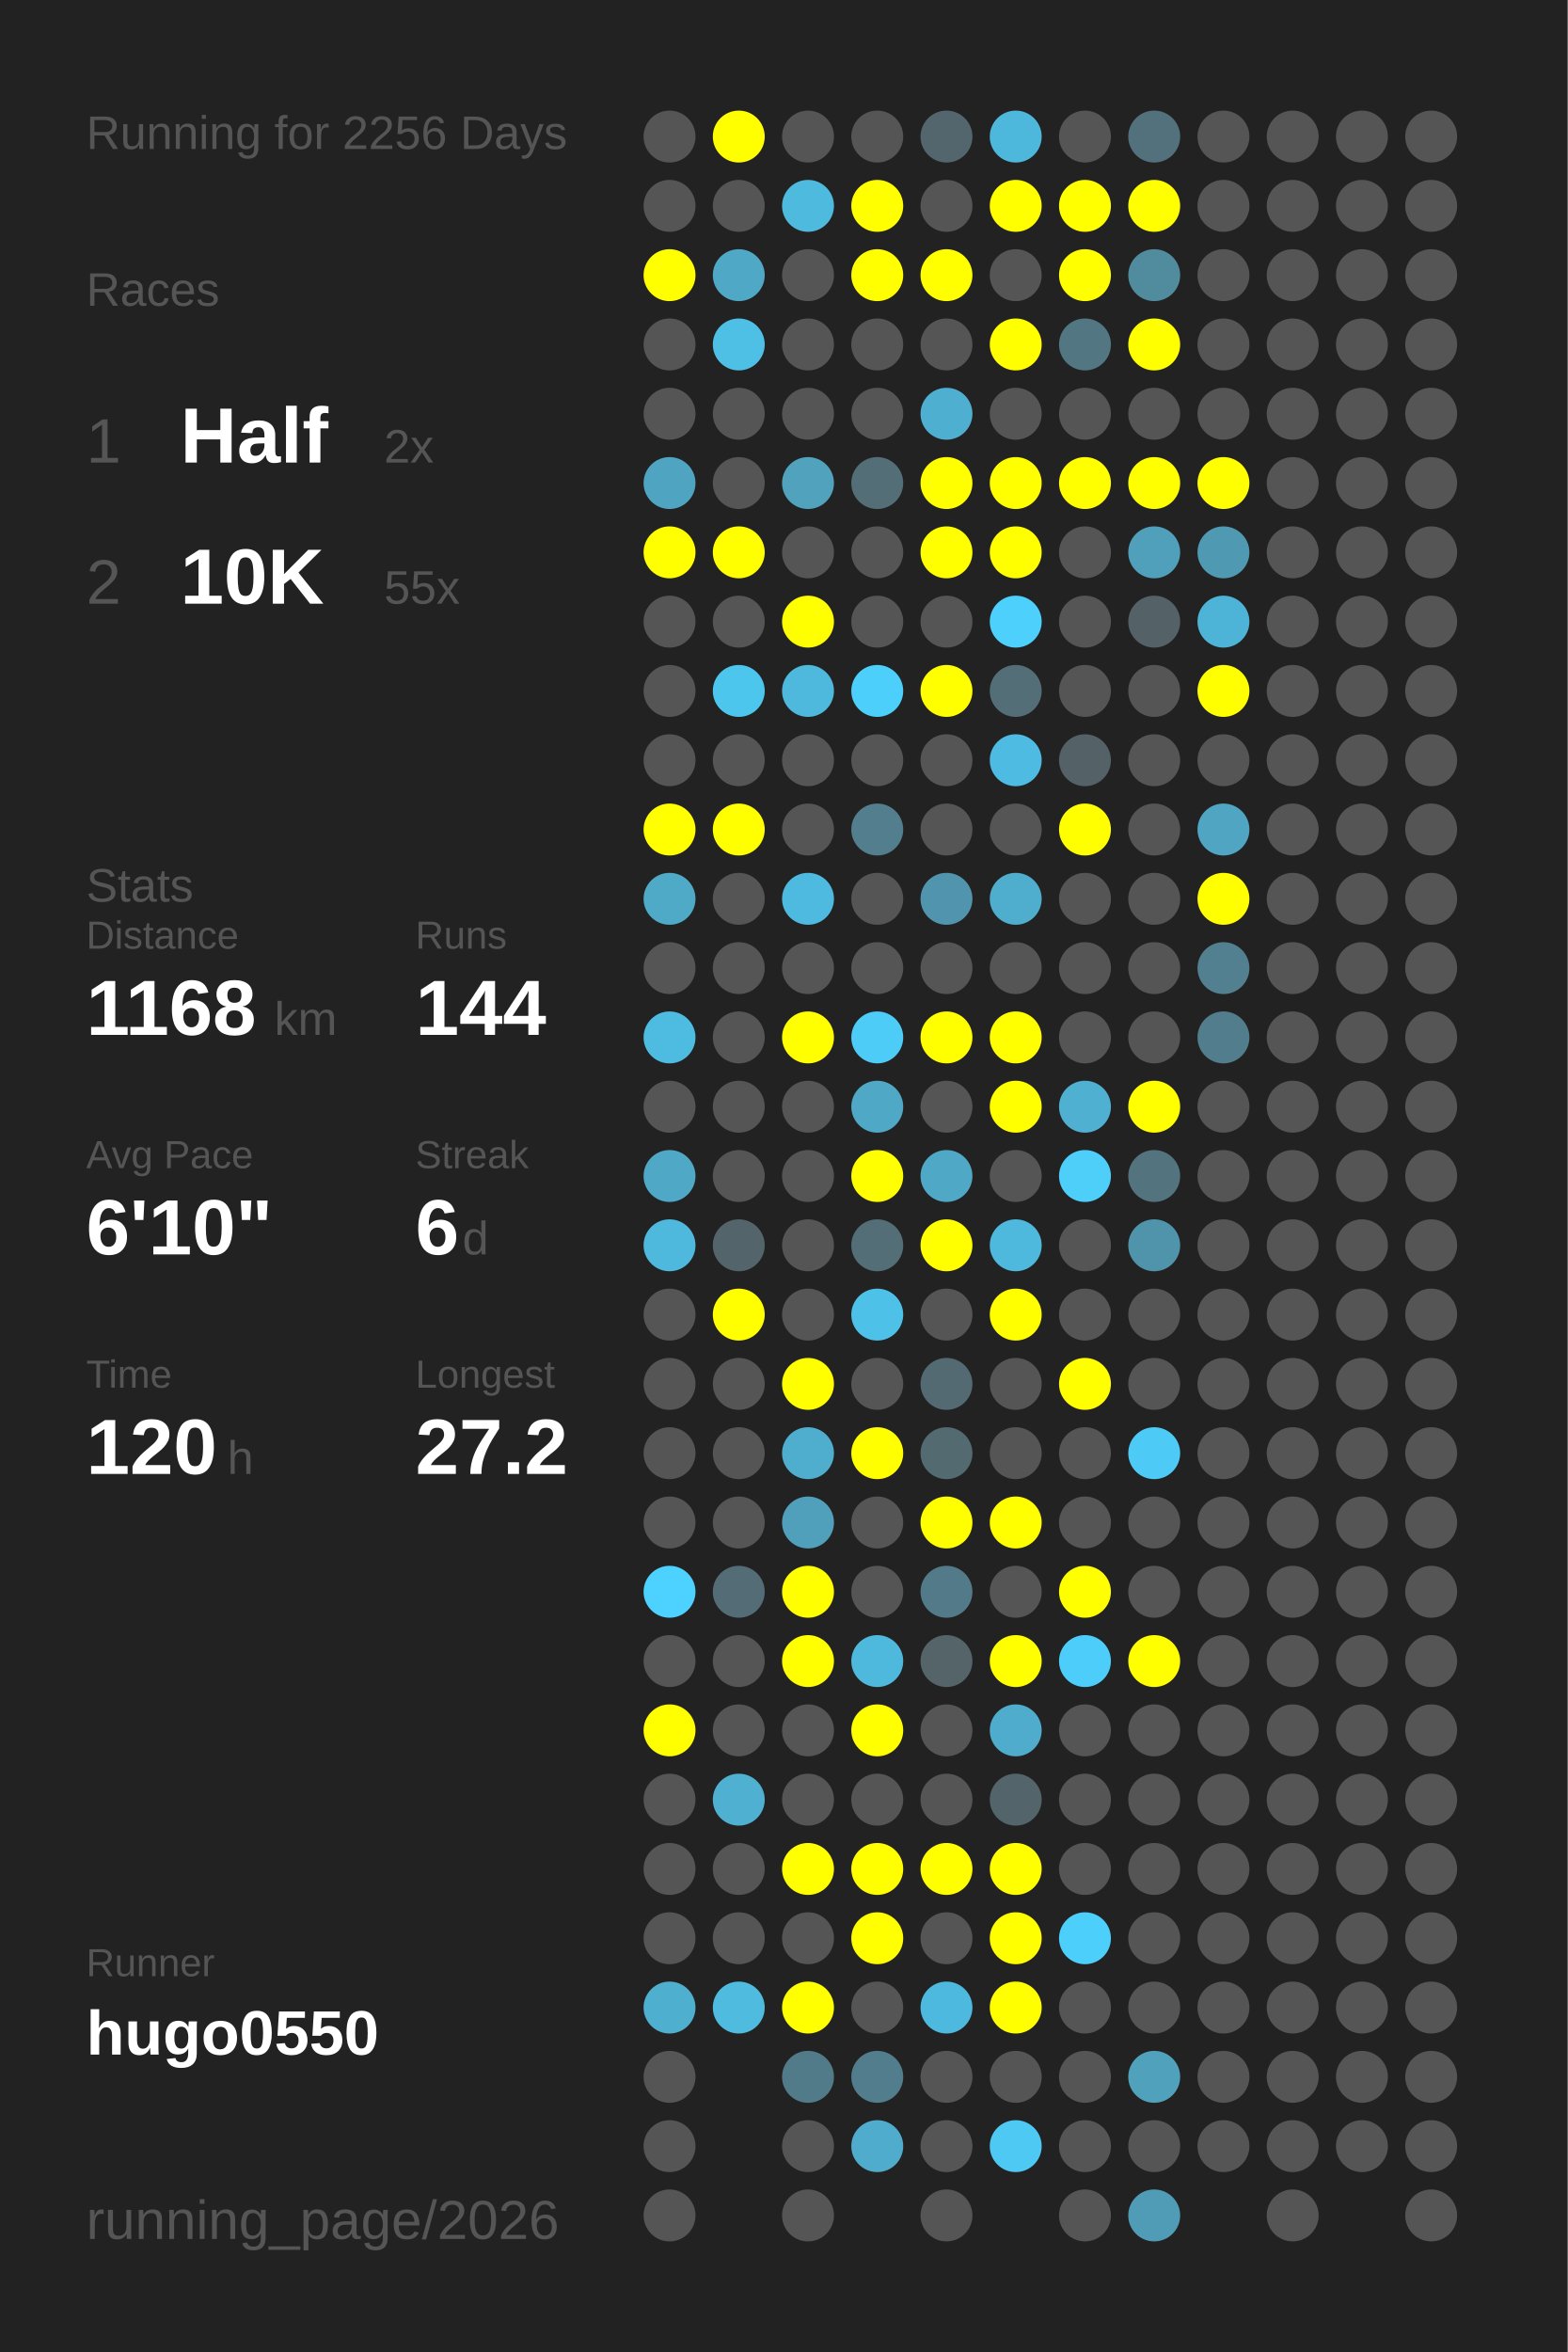
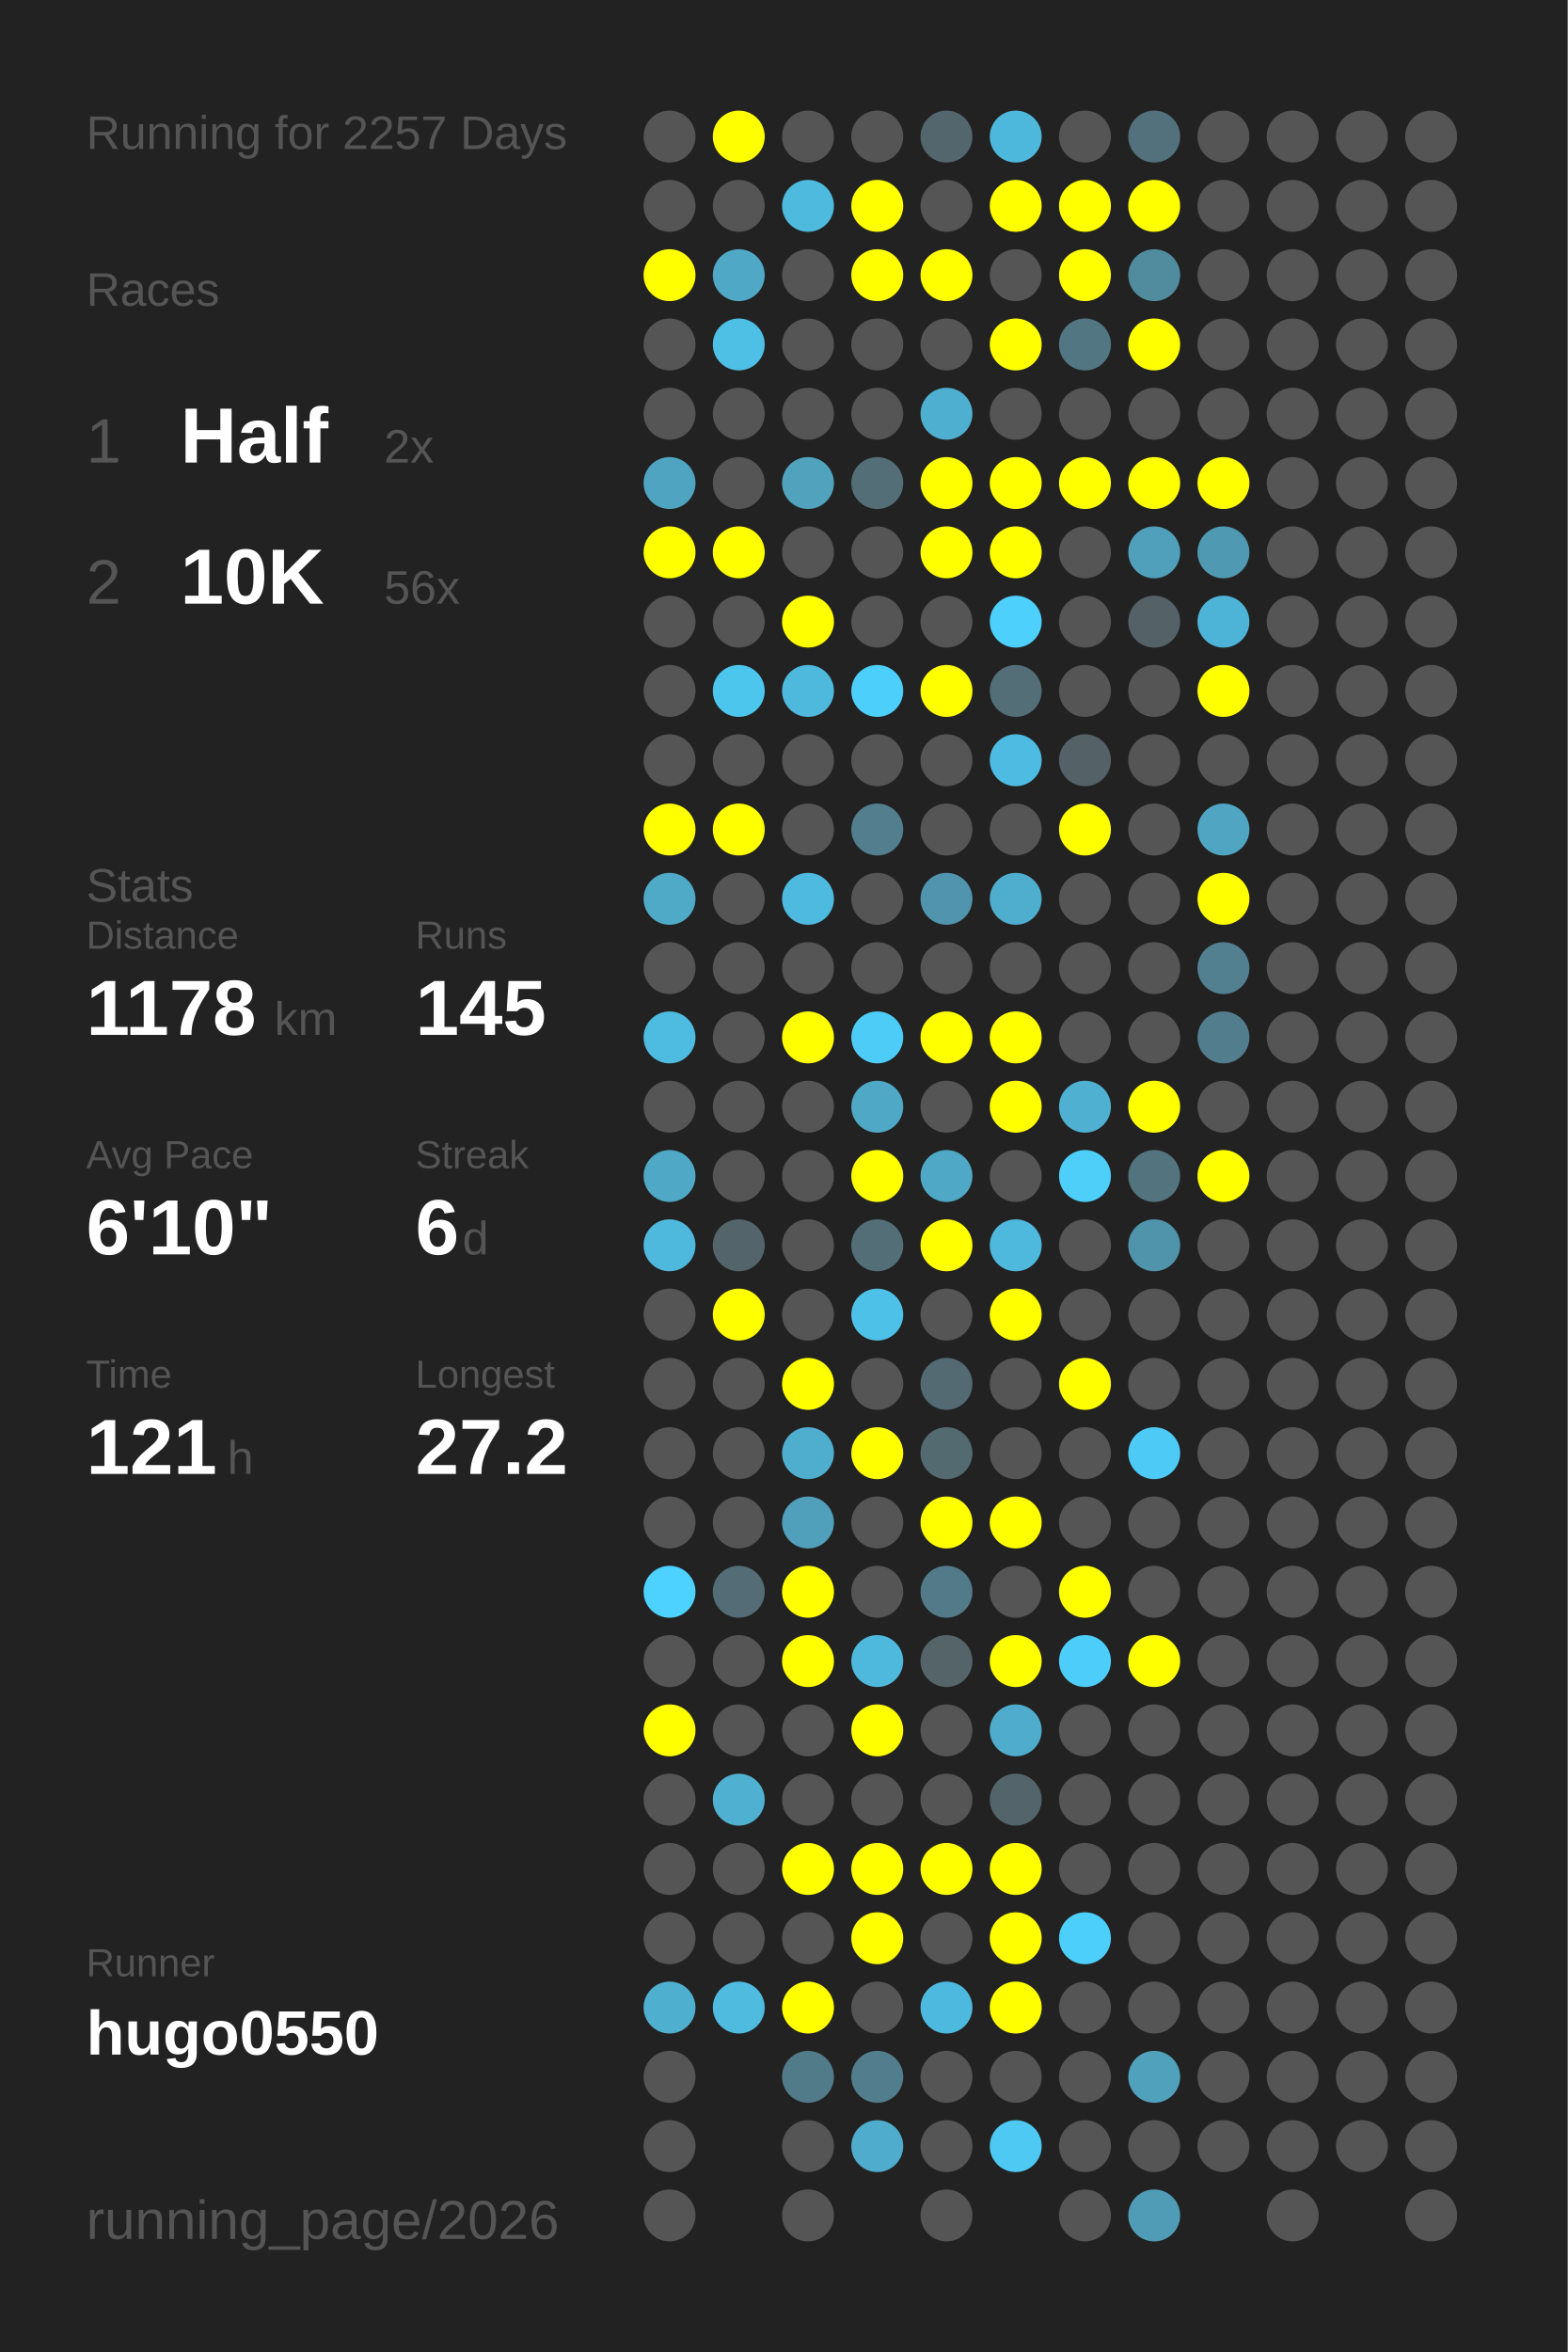
<svg xmlns="http://www.w3.org/2000/svg" baseProfile="full" height="300mm" version="1.1" viewBox="0,0,200,300" width="200mm">
  <defs />
  <rect fill="#222222" height="300" width="200" x="0" y="0" />
-   <text fill="#555555" style="font-size:6px; font-family:Arial;" x="11" y="19">Running for 2256 Days</text>
+   <text fill="#555555" style="font-size:6px; font-family:Arial;" x="11" y="19">Running for 2257 Days</text>
  <text fill="#555555" style="font-size:6px; font-family:Arial;" x="11" y="39">Races</text>
  <text fill="#555555" style="font-size:8px; font-family:Arial;" x="11" y="59">1</text>
  <text fill="#FFFFFF" style="font-size:10px; font-family:Arial; font-weight:bold;" x="23" y="59">Half</text>
  <text fill="#555555" style="font-size:6px; font-family:Arial;" x="49" y="59">2x</text>
  <text fill="#555555" style="font-size:8px; font-family:Arial;" x="11" y="77">2</text>
  <text fill="#FFFFFF" style="font-size:10px; font-family:Arial; font-weight:bold;" x="23" y="77">10K</text>
-   <text fill="#555555" style="font-size:6px; font-family:Arial;" x="49" y="77">55x</text>
+   <text fill="#555555" style="font-size:6px; font-family:Arial;" x="49" y="77">56x</text>
  <text fill="#555555" style="font-size:6px; font-family:Arial;" x="11" y="115">Stats</text>
  <text fill="#555555" style="font-size:5px; font-family:Arial;" x="11" y="121">Distance</text>
-   <text fill="#FFFFFF" style="font-size:10px; font-family:Arial; font-weight:bold;" x="11" y="132">1168</text>
+   <text fill="#FFFFFF" style="font-size:10px; font-family:Arial; font-weight:bold;" x="11" y="132">1178</text>
  <text fill="#555555" style="font-size:6px; font-family:Arial;" x="35" y="132">km</text>
  <text fill="#555555" style="font-size:5px; font-family:Arial;" x="53" y="121">Runs</text>
-   <text fill="#FFFFFF" style="font-size:10px; font-family:Arial; font-weight:bold;" x="53" y="132">144</text>
+   <text fill="#FFFFFF" style="font-size:10px; font-family:Arial; font-weight:bold;" x="53" y="132">145</text>
  <text fill="#555555" style="font-size:5px; font-family:Arial;" x="11" y="149">Avg Pace</text>
  <text fill="#FFFFFF" style="font-size:10px; font-family:Arial; font-weight:bold;" x="11" y="160">6'10"</text>
  <text fill="#555555" style="font-size:5px; font-family:Arial;" x="53" y="149">Streak</text>
  <text fill="#FFFFFF" style="font-size:10px; font-family:Arial; font-weight:bold;" x="53" y="160">6</text>
  <text fill="#555555" style="font-size:6px; font-family:Arial;" x="59" y="160">d</text>
  <text fill="#555555" style="font-size:5px; font-family:Arial;" x="11" y="177">Time</text>
-   <text fill="#FFFFFF" style="font-size:10px; font-family:Arial; font-weight:bold;" x="11" y="188">120</text>
+   <text fill="#FFFFFF" style="font-size:10px; font-family:Arial; font-weight:bold;" x="11" y="188">121</text>
  <text fill="#555555" style="font-size:6px; font-family:Arial;" x="29" y="188">h</text>
  <text fill="#555555" style="font-size:5px; font-family:Arial;" x="53" y="177">Longest</text>
  <text fill="#FFFFFF" style="font-size:10px; font-family:Arial; font-weight:bold;" x="53" y="188">27.2</text>
  <text fill="#555555" style="font-size:5px; font-family:Arial;" x="11" y="252.065">Runner</text>
  <text fill="#FFFFFF" style="font-size:8px; font-family:Arial; font-weight:bold;" x="11" y="262.065">hugo0550</text>
  <text fill="#555555" style="font-size:7px; font-family:Arial;" x="11" y="285.581">running_page/2026</text>
  <circle cx="85.417" cy="17.419" fill="#555555" r="3.312" />
  <circle cx="85.417" cy="26.258" fill="#555555" r="3.312" />
  <circle cx="85.417" cy="35.097" fill="#FFFF00" r="3.312" />
  <circle cx="85.417" cy="43.935" fill="#555555" r="3.312" />
  <circle cx="85.417" cy="52.774" fill="#555555" r="3.312" />
  <circle cx="85.417" cy="61.613" fill="#4fa5c1" r="3.312" />
  <circle cx="85.417" cy="70.452" fill="#FFFF00" r="3.312" />
  <circle cx="85.417" cy="79.29" fill="#555555" r="3.312" />
  <circle cx="85.417" cy="88.129" fill="#555555" r="3.312" />
  <circle cx="85.417" cy="96.968" fill="#555555" r="3.312" />
  <circle cx="85.417" cy="105.806" fill="#FFFF00" r="3.312" />
  <circle cx="85.417" cy="114.645" fill="#4faac8" r="3.312" />
  <circle cx="85.417" cy="123.484" fill="#555555" r="3.312" />
  <circle cx="85.417" cy="132.323" fill="#4ebce1" r="3.312" />
  <circle cx="85.417" cy="141.161" fill="#555555" r="3.312" />
  <circle cx="85.417" cy="150" fill="#4fa8c6" r="3.312" />
  <circle cx="85.417" cy="158.839" fill="#4eb9dd" r="3.312" />
  <circle cx="85.417" cy="167.677" fill="#555555" r="3.312" />
  <circle cx="85.417" cy="176.516" fill="#555555" r="3.312" />
  <circle cx="85.417" cy="185.355" fill="#555555" r="3.312" />
  <circle cx="85.417" cy="194.194" fill="#555555" r="3.312" />
  <circle cx="85.417" cy="203.032" fill="#4dd1fe" r="3.312" />
  <circle cx="85.417" cy="211.871" fill="#555555" r="3.312" />
  <circle cx="85.417" cy="220.71" fill="#FFFF00" r="3.312" />
  <circle cx="85.417" cy="229.548" fill="#555555" r="3.312" />
  <circle cx="85.417" cy="238.387" fill="#555555" r="3.312" />
  <circle cx="85.417" cy="247.226" fill="#555555" r="3.312" />
  <circle cx="85.417" cy="256.065" fill="#4fafcf" r="3.312" />
  <circle cx="85.417" cy="264.903" fill="#555555" r="3.312" />
  <circle cx="85.417" cy="273.742" fill="#555555" r="3.312" />
  <circle cx="85.417" cy="282.581" fill="#555555" r="3.312" />
  <circle cx="94.25" cy="17.419" fill="#FFFF00" r="3.312" />
  <circle cx="94.25" cy="26.258" fill="#555555" r="3.312" />
  <circle cx="94.25" cy="35.097" fill="#4fa8c6" r="3.312" />
  <circle cx="94.25" cy="43.935" fill="#4ebfe5" r="3.312" />
  <circle cx="94.25" cy="52.774" fill="#555555" r="3.312" />
  <circle cx="94.25" cy="61.613" fill="#555555" r="3.312" />
  <circle cx="94.25" cy="70.452" fill="#FFFF00" r="3.312" />
  <circle cx="94.25" cy="79.29" fill="#555555" r="3.312" />
  <circle cx="94.25" cy="88.129" fill="#4dc6ee" r="3.312" />
  <circle cx="94.25" cy="96.968" fill="#555555" r="3.312" />
  <circle cx="94.25" cy="105.806" fill="#FFFF00" r="3.312" />
  <circle cx="94.25" cy="114.645" fill="#555555" r="3.312" />
  <circle cx="94.25" cy="123.484" fill="#555555" r="3.312" />
  <circle cx="94.25" cy="132.323" fill="#555555" r="3.312" />
  <circle cx="94.25" cy="141.161" fill="#555555" r="3.312" />
  <circle cx="94.25" cy="150" fill="#555555" r="3.312" />
  <circle cx="94.25" cy="158.839" fill="#53656b" r="3.312" />
  <circle cx="94.25" cy="167.677" fill="#FFFF00" r="3.312" />
  <circle cx="94.25" cy="176.516" fill="#555555" r="3.312" />
  <circle cx="94.25" cy="185.355" fill="#555555" r="3.312" />
  <circle cx="94.25" cy="194.194" fill="#555555" r="3.312" />
  <circle cx="94.25" cy="203.032" fill="#536c75" r="3.312" />
  <circle cx="94.25" cy="211.871" fill="#555555" r="3.312" />
  <circle cx="94.25" cy="220.71" fill="#555555" r="3.312" />
  <circle cx="94.25" cy="229.548" fill="#4fb0d1" r="3.312" />
  <circle cx="94.25" cy="238.387" fill="#555555" r="3.312" />
  <circle cx="94.25" cy="247.226" fill="#555555" r="3.312" />
  <circle cx="94.25" cy="256.065" fill="#4ebbdf" r="3.312" />
  <circle cx="103.083" cy="17.419" fill="#555555" r="3.312" />
  <circle cx="103.083" cy="26.258" fill="#4ebade" r="3.312" />
  <circle cx="103.083" cy="35.097" fill="#555555" r="3.312" />
  <circle cx="103.083" cy="43.935" fill="#555555" r="3.312" />
  <circle cx="103.083" cy="52.774" fill="#555555" r="3.312" />
  <circle cx="103.083" cy="61.613" fill="#50a2bd" r="3.312" />
  <circle cx="103.083" cy="70.452" fill="#555555" r="3.312" />
  <circle cx="103.083" cy="79.29" fill="#FFFF00" r="3.312" />
  <circle cx="103.083" cy="88.129" fill="#4eb9dd" r="3.312" />
  <circle cx="103.083" cy="96.968" fill="#555555" r="3.312" />
  <circle cx="103.083" cy="105.806" fill="#555555" r="3.312" />
  <circle cx="103.083" cy="114.645" fill="#4ebadf" r="3.312" />
  <circle cx="103.083" cy="123.484" fill="#555555" r="3.312" />
  <circle cx="103.083" cy="132.323" fill="#FFFF00" r="3.312" />
  <circle cx="103.083" cy="141.161" fill="#555555" r="3.312" />
  <circle cx="103.083" cy="150" fill="#555555" r="3.312" />
  <circle cx="103.083" cy="158.839" fill="#555555" r="3.312" />
  <circle cx="103.083" cy="167.677" fill="#555555" r="3.312" />
  <circle cx="103.083" cy="176.516" fill="#FFFF00" r="3.312" />
  <circle cx="103.083" cy="185.355" fill="#4faece" r="3.312" />
  <circle cx="103.083" cy="194.194" fill="#50a0bb" r="3.312" />
  <circle cx="103.083" cy="203.032" fill="#FFFF00" r="3.312" />
  <circle cx="103.083" cy="211.871" fill="#FFFF00" r="3.312" />
  <circle cx="103.083" cy="220.71" fill="#555555" r="3.312" />
  <circle cx="103.083" cy="229.548" fill="#555555" r="3.312" />
  <circle cx="103.083" cy="238.387" fill="#FFFF00" r="3.312" />
  <circle cx="103.083" cy="247.226" fill="#555555" r="3.312" />
  <circle cx="103.083" cy="256.065" fill="#FFFF00" r="3.312" />
  <circle cx="103.083" cy="264.903" fill="#527b89" r="3.312" />
  <circle cx="103.083" cy="273.742" fill="#555555" r="3.312" />
  <circle cx="103.083" cy="282.581" fill="#555555" r="3.312" />
  <circle cx="111.917" cy="17.419" fill="#555555" r="3.312" />
  <circle cx="111.917" cy="26.258" fill="#FFFF00" r="3.312" />
  <circle cx="111.917" cy="35.097" fill="#FFFF00" r="3.312" />
  <circle cx="111.917" cy="43.935" fill="#555555" r="3.312" />
  <circle cx="111.917" cy="52.774" fill="#555555" r="3.312" />
  <circle cx="111.917" cy="61.613" fill="#536e77" r="3.312" />
  <circle cx="111.917" cy="70.452" fill="#555555" r="3.312" />
  <circle cx="111.917" cy="79.29" fill="#555555" r="3.312" />
  <circle cx="111.917" cy="88.129" fill="#4dcffb" r="3.312" />
  <circle cx="111.917" cy="96.968" fill="#555555" r="3.312" />
  <circle cx="111.917" cy="105.806" fill="#527e8d" r="3.312" />
  <circle cx="111.917" cy="114.645" fill="#555555" r="3.312" />
  <circle cx="111.917" cy="123.484" fill="#555555" r="3.312" />
  <circle cx="111.917" cy="132.323" fill="#4dccf7" r="3.312" />
  <circle cx="111.917" cy="141.161" fill="#4fa8c6" r="3.312" />
  <circle cx="111.917" cy="150" fill="#FFFF00" r="3.312" />
  <circle cx="111.917" cy="158.839" fill="#536e77" r="3.312" />
  <circle cx="111.917" cy="167.677" fill="#4ec1e8" r="3.312" />
  <circle cx="111.917" cy="176.516" fill="#555555" r="3.312" />
  <circle cx="111.917" cy="185.355" fill="#FFFF00" r="3.312" />
  <circle cx="111.917" cy="194.194" fill="#555555" r="3.312" />
  <circle cx="111.917" cy="203.032" fill="#555555" r="3.312" />
  <circle cx="111.917" cy="211.871" fill="#4eb9dd" r="3.312" />
  <circle cx="111.917" cy="220.71" fill="#FFFF00" r="3.312" />
  <circle cx="111.917" cy="229.548" fill="#555555" r="3.312" />
  <circle cx="111.917" cy="238.387" fill="#FFFF00" r="3.312" />
  <circle cx="111.917" cy="247.226" fill="#FFFF00" r="3.312" />
  <circle cx="111.917" cy="256.065" fill="#555555" r="3.312" />
  <circle cx="111.917" cy="264.903" fill="#527d8c" r="3.312" />
  <circle cx="111.917" cy="273.742" fill="#4faccc" r="3.312" />
  <circle cx="120.75" cy="17.419" fill="#53666d" r="3.312" />
  <circle cx="120.75" cy="26.258" fill="#555555" r="3.312" />
  <circle cx="120.75" cy="35.097" fill="#FFFF00" r="3.312" />
  <circle cx="120.75" cy="43.935" fill="#555555" r="3.312" />
  <circle cx="120.75" cy="52.774" fill="#4fafd0" r="3.312" />
  <circle cx="120.75" cy="61.613" fill="#FFFF00" r="3.312" />
  <circle cx="120.75" cy="70.452" fill="#FFFF00" r="3.312" />
  <circle cx="120.75" cy="79.29" fill="#555555" r="3.312" />
  <circle cx="120.75" cy="88.129" fill="#FFFF00" r="3.312" />
  <circle cx="120.75" cy="96.968" fill="#555555" r="3.312" />
  <circle cx="120.75" cy="105.806" fill="#555555" r="3.312" />
  <circle cx="120.75" cy="114.645" fill="#5095ad" r="3.312" />
  <circle cx="120.75" cy="123.484" fill="#555555" r="3.312" />
  <circle cx="120.75" cy="132.323" fill="#FFFF00" r="3.312" />
  <circle cx="120.75" cy="141.161" fill="#555555" r="3.312" />
  <circle cx="120.75" cy="150" fill="#4fa8c6" r="3.312" />
  <circle cx="120.75" cy="158.839" fill="#FFFF00" r="3.312" />
  <circle cx="120.75" cy="167.677" fill="#555555" r="3.312" />
  <circle cx="120.75" cy="176.516" fill="#536a72" r="3.312" />
  <circle cx="120.75" cy="185.355" fill="#536a71" r="3.312" />
  <circle cx="120.75" cy="194.194" fill="#FFFF00" r="3.312" />
  <circle cx="120.75" cy="203.032" fill="#527a88" r="3.312" />
  <circle cx="120.75" cy="211.871" fill="#546469" r="3.312" />
  <circle cx="120.75" cy="220.71" fill="#555555" r="3.312" />
  <circle cx="120.75" cy="229.548" fill="#555555" r="3.312" />
  <circle cx="120.75" cy="238.387" fill="#FFFF00" r="3.312" />
  <circle cx="120.75" cy="247.226" fill="#555555" r="3.312" />
  <circle cx="120.75" cy="256.065" fill="#4eb9de" r="3.312" />
  <circle cx="120.75" cy="264.903" fill="#555555" r="3.312" />
  <circle cx="120.75" cy="273.742" fill="#555555" r="3.312" />
  <circle cx="120.75" cy="282.581" fill="#555555" r="3.312" />
  <circle cx="129.583" cy="17.419" fill="#4eb8dc" r="3.312" />
  <circle cx="129.583" cy="26.258" fill="#FFFF00" r="3.312" />
  <circle cx="129.583" cy="35.097" fill="#555555" r="3.312" />
  <circle cx="129.583" cy="43.935" fill="#FFFF00" r="3.312" />
  <circle cx="129.583" cy="52.774" fill="#555555" r="3.312" />
  <circle cx="129.583" cy="61.613" fill="#FFFF00" r="3.312" />
  <circle cx="129.583" cy="70.452" fill="#FFFF00" r="3.312" />
  <circle cx="129.583" cy="79.29" fill="#4dd0fc" r="3.312" />
  <circle cx="129.583" cy="88.129" fill="#536e77" r="3.312" />
  <circle cx="129.583" cy="96.968" fill="#4ebce2" r="3.312" />
  <circle cx="129.583" cy="105.806" fill="#555555" r="3.312" />
  <circle cx="129.583" cy="114.645" fill="#4fadcd" r="3.312" />
  <circle cx="129.583" cy="123.484" fill="#555555" r="3.312" />
  <circle cx="129.583" cy="132.323" fill="#FFFF00" r="3.312" />
  <circle cx="129.583" cy="141.161" fill="#FFFF00" r="3.312" />
  <circle cx="129.583" cy="150" fill="#555555" r="3.312" />
  <circle cx="129.583" cy="158.839" fill="#4eb9dd" r="3.312" />
  <circle cx="129.583" cy="167.677" fill="#FFFF00" r="3.312" />
  <circle cx="129.583" cy="176.516" fill="#555555" r="3.312" />
  <circle cx="129.583" cy="185.355" fill="#555555" r="3.312" />
  <circle cx="129.583" cy="194.194" fill="#FFFF00" r="3.312" />
  <circle cx="129.583" cy="203.032" fill="#555555" r="3.312" />
  <circle cx="129.583" cy="211.871" fill="#FFFF00" r="3.312" />
  <circle cx="129.583" cy="220.71" fill="#4faccc" r="3.312" />
  <circle cx="129.583" cy="229.548" fill="#53656b" r="3.312" />
  <circle cx="129.583" cy="238.387" fill="#FFFF00" r="3.312" />
  <circle cx="129.583" cy="247.226" fill="#FFFF00" r="3.312" />
  <circle cx="129.583" cy="256.065" fill="#FFFF00" r="3.312" />
  <circle cx="129.583" cy="264.903" fill="#555555" r="3.312" />
  <circle cx="129.583" cy="273.742" fill="#4dc9f3" r="3.312" />
  <circle cx="138.417" cy="17.419" fill="#555555" r="3.312" />
  <circle cx="138.417" cy="26.258" fill="#FFFF00" r="3.312" />
  <circle cx="138.417" cy="35.097" fill="#FFFF00" r="3.312" />
  <circle cx="138.417" cy="43.935" fill="#527682" r="3.312" />
  <circle cx="138.417" cy="52.774" fill="#555555" r="3.312" />
  <circle cx="138.417" cy="61.613" fill="#FFFF00" r="3.312" />
  <circle cx="138.417" cy="70.452" fill="#555555" r="3.312" />
  <circle cx="138.417" cy="79.29" fill="#555555" r="3.312" />
  <circle cx="138.417" cy="88.129" fill="#555555" r="3.312" />
  <circle cx="138.417" cy="96.968" fill="#546166" r="3.312" />
  <circle cx="138.417" cy="105.806" fill="#FFFF00" r="3.312" />
  <circle cx="138.417" cy="114.645" fill="#555555" r="3.312" />
  <circle cx="138.417" cy="123.484" fill="#555555" r="3.312" />
  <circle cx="138.417" cy="132.323" fill="#555555" r="3.312" />
  <circle cx="138.417" cy="141.161" fill="#4fb0d1" r="3.312" />
  <circle cx="138.417" cy="150" fill="#4dcffa" r="3.312" />
  <circle cx="138.417" cy="158.839" fill="#555555" r="3.312" />
  <circle cx="138.417" cy="167.677" fill="#555555" r="3.312" />
  <circle cx="138.417" cy="176.516" fill="#FFFF00" r="3.312" />
  <circle cx="138.417" cy="185.355" fill="#555555" r="3.312" />
  <circle cx="138.417" cy="194.194" fill="#555555" r="3.312" />
  <circle cx="138.417" cy="203.032" fill="#FFFF00" r="3.312" />
  <circle cx="138.417" cy="211.871" fill="#4dcefa" r="3.312" />
  <circle cx="138.417" cy="220.71" fill="#555555" r="3.312" />
  <circle cx="138.417" cy="229.548" fill="#555555" r="3.312" />
  <circle cx="138.417" cy="238.387" fill="#555555" r="3.312" />
  <circle cx="138.417" cy="247.226" fill="#4dcffb" r="3.312" />
  <circle cx="138.417" cy="256.065" fill="#555555" r="3.312" />
  <circle cx="138.417" cy="264.903" fill="#555555" r="3.312" />
  <circle cx="138.417" cy="273.742" fill="#555555" r="3.312" />
  <circle cx="138.417" cy="282.581" fill="#555555" r="3.312" />
  <circle cx="147.25" cy="17.419" fill="#53717c" r="3.312" />
  <circle cx="147.25" cy="26.258" fill="#FFFF00" r="3.312" />
  <circle cx="147.25" cy="35.097" fill="#518b9e" r="3.312" />
  <circle cx="147.25" cy="43.935" fill="#FFFF00" r="3.312" />
  <circle cx="147.25" cy="52.774" fill="#555555" r="3.312" />
  <circle cx="147.25" cy="61.613" fill="#FFFF00" r="3.312" />
  <circle cx="147.25" cy="70.452" fill="#50a0bb" r="3.312" />
  <circle cx="147.25" cy="79.29" fill="#546166" r="3.312" />
  <circle cx="147.25" cy="88.129" fill="#555555" r="3.312" />
  <circle cx="147.25" cy="96.968" fill="#555555" r="3.312" />
  <circle cx="147.25" cy="105.806" fill="#555555" r="3.312" />
  <circle cx="147.25" cy="114.645" fill="#555555" r="3.312" />
  <circle cx="147.25" cy="123.484" fill="#555555" r="3.312" />
  <circle cx="147.25" cy="132.323" fill="#555555" r="3.312" />
  <circle cx="147.25" cy="141.161" fill="#FFFF00" r="3.312" />
  <circle cx="147.25" cy="150" fill="#53737e" r="3.312" />
  <circle cx="147.25" cy="158.839" fill="#5094ac" r="3.312" />
  <circle cx="147.25" cy="167.677" fill="#555555" r="3.312" />
  <circle cx="147.25" cy="176.516" fill="#555555" r="3.312" />
  <circle cx="147.25" cy="185.355" fill="#4dcbf6" r="3.312" />
  <circle cx="147.25" cy="194.194" fill="#555555" r="3.312" />
  <circle cx="147.25" cy="203.032" fill="#555555" r="3.312" />
  <circle cx="147.25" cy="211.871" fill="#FFFF00" r="3.312" />
  <circle cx="147.25" cy="220.71" fill="#555555" r="3.312" />
  <circle cx="147.25" cy="229.548" fill="#555555" r="3.312" />
  <circle cx="147.25" cy="238.387" fill="#555555" r="3.312" />
  <circle cx="147.25" cy="247.226" fill="#555555" r="3.312" />
  <circle cx="147.25" cy="256.065" fill="#555555" r="3.312" />
  <circle cx="147.25" cy="264.903" fill="#50a1bc" r="3.312" />
  <circle cx="147.25" cy="273.742" fill="#555555" r="3.312" />
  <circle cx="147.25" cy="282.581" fill="#509cb6" r="3.312" />
  <circle cx="156.083" cy="17.419" fill="#555555" r="3.312" />
  <circle cx="156.083" cy="26.258" fill="#555555" r="3.312" />
  <circle cx="156.083" cy="35.097" fill="#555555" r="3.312" />
  <circle cx="156.083" cy="43.935" fill="#555555" r="3.312" />
  <circle cx="156.083" cy="52.774" fill="#555555" r="3.312" />
  <circle cx="156.083" cy="61.613" fill="#FFFF00" r="3.312" />
  <circle cx="156.083" cy="70.452" fill="#5099b2" r="3.312" />
  <circle cx="156.083" cy="79.29" fill="#4eb4d7" r="3.312" />
  <circle cx="156.083" cy="88.129" fill="#FFFF00" r="3.312" />
  <circle cx="156.083" cy="96.968" fill="#555555" r="3.312" />
  <circle cx="156.083" cy="105.806" fill="#4fa5c2" r="3.312" />
  <circle cx="156.083" cy="114.645" fill="#FFFF00" r="3.312" />
  <circle cx="156.083" cy="123.484" fill="#528090" r="3.312" />
  <circle cx="156.083" cy="132.323" fill="#527d8c" r="3.312" />
  <circle cx="156.083" cy="141.161" fill="#555555" r="3.312" />
-   <circle cx="156.083" cy="150" fill="#555555" r="3.312" />
+   <circle cx="156.083" cy="150" fill="#FFFF00" r="3.312" />
  <circle cx="156.083" cy="158.839" fill="#555555" r="3.312" />
  <circle cx="156.083" cy="167.677" fill="#555555" r="3.312" />
  <circle cx="156.083" cy="176.516" fill="#555555" r="3.312" />
  <circle cx="156.083" cy="185.355" fill="#555555" r="3.312" />
  <circle cx="156.083" cy="194.194" fill="#555555" r="3.312" />
  <circle cx="156.083" cy="203.032" fill="#555555" r="3.312" />
  <circle cx="156.083" cy="211.871" fill="#555555" r="3.312" />
  <circle cx="156.083" cy="220.71" fill="#555555" r="3.312" />
  <circle cx="156.083" cy="229.548" fill="#555555" r="3.312" />
  <circle cx="156.083" cy="238.387" fill="#555555" r="3.312" />
  <circle cx="156.083" cy="247.226" fill="#555555" r="3.312" />
  <circle cx="156.083" cy="256.065" fill="#555555" r="3.312" />
  <circle cx="156.083" cy="264.903" fill="#555555" r="3.312" />
  <circle cx="156.083" cy="273.742" fill="#555555" r="3.312" />
  <circle cx="164.917" cy="17.419" fill="#555555" r="3.312" />
  <circle cx="164.917" cy="26.258" fill="#555555" r="3.312" />
  <circle cx="164.917" cy="35.097" fill="#555555" r="3.312" />
  <circle cx="164.917" cy="43.935" fill="#555555" r="3.312" />
  <circle cx="164.917" cy="52.774" fill="#555555" r="3.312" />
  <circle cx="164.917" cy="61.613" fill="#555555" r="3.312" />
  <circle cx="164.917" cy="70.452" fill="#555555" r="3.312" />
  <circle cx="164.917" cy="79.29" fill="#555555" r="3.312" />
  <circle cx="164.917" cy="88.129" fill="#555555" r="3.312" />
  <circle cx="164.917" cy="96.968" fill="#555555" r="3.312" />
  <circle cx="164.917" cy="105.806" fill="#555555" r="3.312" />
  <circle cx="164.917" cy="114.645" fill="#555555" r="3.312" />
  <circle cx="164.917" cy="123.484" fill="#555555" r="3.312" />
  <circle cx="164.917" cy="132.323" fill="#555555" r="3.312" />
  <circle cx="164.917" cy="141.161" fill="#555555" r="3.312" />
  <circle cx="164.917" cy="150" fill="#555555" r="3.312" />
  <circle cx="164.917" cy="158.839" fill="#555555" r="3.312" />
  <circle cx="164.917" cy="167.677" fill="#555555" r="3.312" />
  <circle cx="164.917" cy="176.516" fill="#555555" r="3.312" />
  <circle cx="164.917" cy="185.355" fill="#555555" r="3.312" />
  <circle cx="164.917" cy="194.194" fill="#555555" r="3.312" />
  <circle cx="164.917" cy="203.032" fill="#555555" r="3.312" />
  <circle cx="164.917" cy="211.871" fill="#555555" r="3.312" />
  <circle cx="164.917" cy="220.71" fill="#555555" r="3.312" />
  <circle cx="164.917" cy="229.548" fill="#555555" r="3.312" />
  <circle cx="164.917" cy="238.387" fill="#555555" r="3.312" />
  <circle cx="164.917" cy="247.226" fill="#555555" r="3.312" />
  <circle cx="164.917" cy="256.065" fill="#555555" r="3.312" />
  <circle cx="164.917" cy="264.903" fill="#555555" r="3.312" />
  <circle cx="164.917" cy="273.742" fill="#555555" r="3.312" />
  <circle cx="164.917" cy="282.581" fill="#555555" r="3.312" />
  <circle cx="173.75" cy="17.419" fill="#555555" r="3.312" />
  <circle cx="173.75" cy="26.258" fill="#555555" r="3.312" />
  <circle cx="173.75" cy="35.097" fill="#555555" r="3.312" />
  <circle cx="173.75" cy="43.935" fill="#555555" r="3.312" />
  <circle cx="173.75" cy="52.774" fill="#555555" r="3.312" />
  <circle cx="173.75" cy="61.613" fill="#555555" r="3.312" />
  <circle cx="173.75" cy="70.452" fill="#555555" r="3.312" />
  <circle cx="173.75" cy="79.29" fill="#555555" r="3.312" />
  <circle cx="173.75" cy="88.129" fill="#555555" r="3.312" />
  <circle cx="173.75" cy="96.968" fill="#555555" r="3.312" />
  <circle cx="173.75" cy="105.806" fill="#555555" r="3.312" />
  <circle cx="173.75" cy="114.645" fill="#555555" r="3.312" />
  <circle cx="173.75" cy="123.484" fill="#555555" r="3.312" />
  <circle cx="173.75" cy="132.323" fill="#555555" r="3.312" />
  <circle cx="173.75" cy="141.161" fill="#555555" r="3.312" />
  <circle cx="173.75" cy="150" fill="#555555" r="3.312" />
  <circle cx="173.75" cy="158.839" fill="#555555" r="3.312" />
  <circle cx="173.75" cy="167.677" fill="#555555" r="3.312" />
  <circle cx="173.75" cy="176.516" fill="#555555" r="3.312" />
  <circle cx="173.75" cy="185.355" fill="#555555" r="3.312" />
  <circle cx="173.75" cy="194.194" fill="#555555" r="3.312" />
  <circle cx="173.75" cy="203.032" fill="#555555" r="3.312" />
  <circle cx="173.75" cy="211.871" fill="#555555" r="3.312" />
  <circle cx="173.75" cy="220.71" fill="#555555" r="3.312" />
  <circle cx="173.75" cy="229.548" fill="#555555" r="3.312" />
  <circle cx="173.75" cy="238.387" fill="#555555" r="3.312" />
  <circle cx="173.75" cy="247.226" fill="#555555" r="3.312" />
  <circle cx="173.75" cy="256.065" fill="#555555" r="3.312" />
  <circle cx="173.75" cy="264.903" fill="#555555" r="3.312" />
  <circle cx="173.75" cy="273.742" fill="#555555" r="3.312" />
  <circle cx="182.583" cy="17.419" fill="#555555" r="3.312" />
  <circle cx="182.583" cy="26.258" fill="#555555" r="3.312" />
  <circle cx="182.583" cy="35.097" fill="#555555" r="3.312" />
  <circle cx="182.583" cy="43.935" fill="#555555" r="3.312" />
  <circle cx="182.583" cy="52.774" fill="#555555" r="3.312" />
  <circle cx="182.583" cy="61.613" fill="#555555" r="3.312" />
  <circle cx="182.583" cy="70.452" fill="#555555" r="3.312" />
  <circle cx="182.583" cy="79.29" fill="#555555" r="3.312" />
  <circle cx="182.583" cy="88.129" fill="#555555" r="3.312" />
  <circle cx="182.583" cy="96.968" fill="#555555" r="3.312" />
  <circle cx="182.583" cy="105.806" fill="#555555" r="3.312" />
  <circle cx="182.583" cy="114.645" fill="#555555" r="3.312" />
  <circle cx="182.583" cy="123.484" fill="#555555" r="3.312" />
  <circle cx="182.583" cy="132.323" fill="#555555" r="3.312" />
  <circle cx="182.583" cy="141.161" fill="#555555" r="3.312" />
  <circle cx="182.583" cy="150" fill="#555555" r="3.312" />
  <circle cx="182.583" cy="158.839" fill="#555555" r="3.312" />
  <circle cx="182.583" cy="167.677" fill="#555555" r="3.312" />
  <circle cx="182.583" cy="176.516" fill="#555555" r="3.312" />
  <circle cx="182.583" cy="185.355" fill="#555555" r="3.312" />
  <circle cx="182.583" cy="194.194" fill="#555555" r="3.312" />
  <circle cx="182.583" cy="203.032" fill="#555555" r="3.312" />
  <circle cx="182.583" cy="211.871" fill="#555555" r="3.312" />
  <circle cx="182.583" cy="220.71" fill="#555555" r="3.312" />
  <circle cx="182.583" cy="229.548" fill="#555555" r="3.312" />
  <circle cx="182.583" cy="238.387" fill="#555555" r="3.312" />
  <circle cx="182.583" cy="247.226" fill="#555555" r="3.312" />
  <circle cx="182.583" cy="256.065" fill="#555555" r="3.312" />
  <circle cx="182.583" cy="264.903" fill="#555555" r="3.312" />
  <circle cx="182.583" cy="273.742" fill="#555555" r="3.312" />
  <circle cx="182.583" cy="282.581" fill="#555555" r="3.312" />
</svg>
